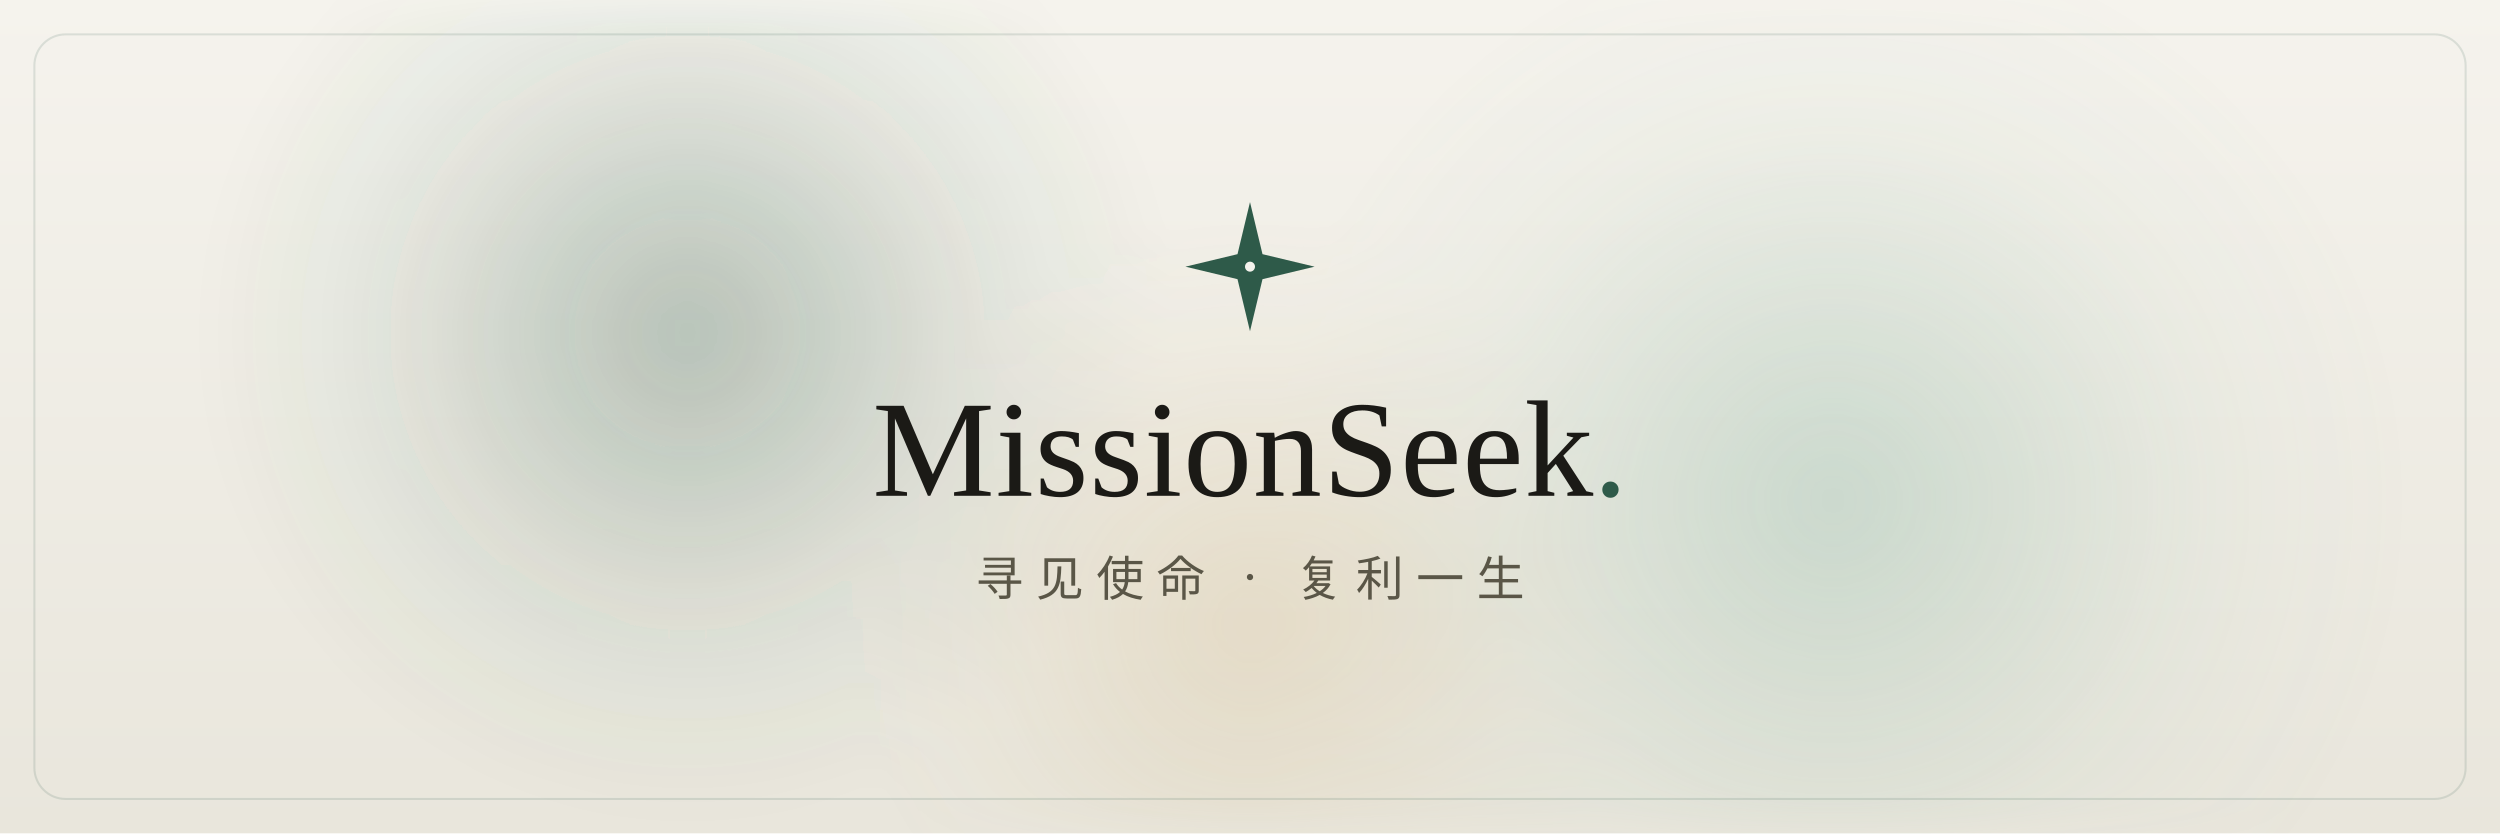
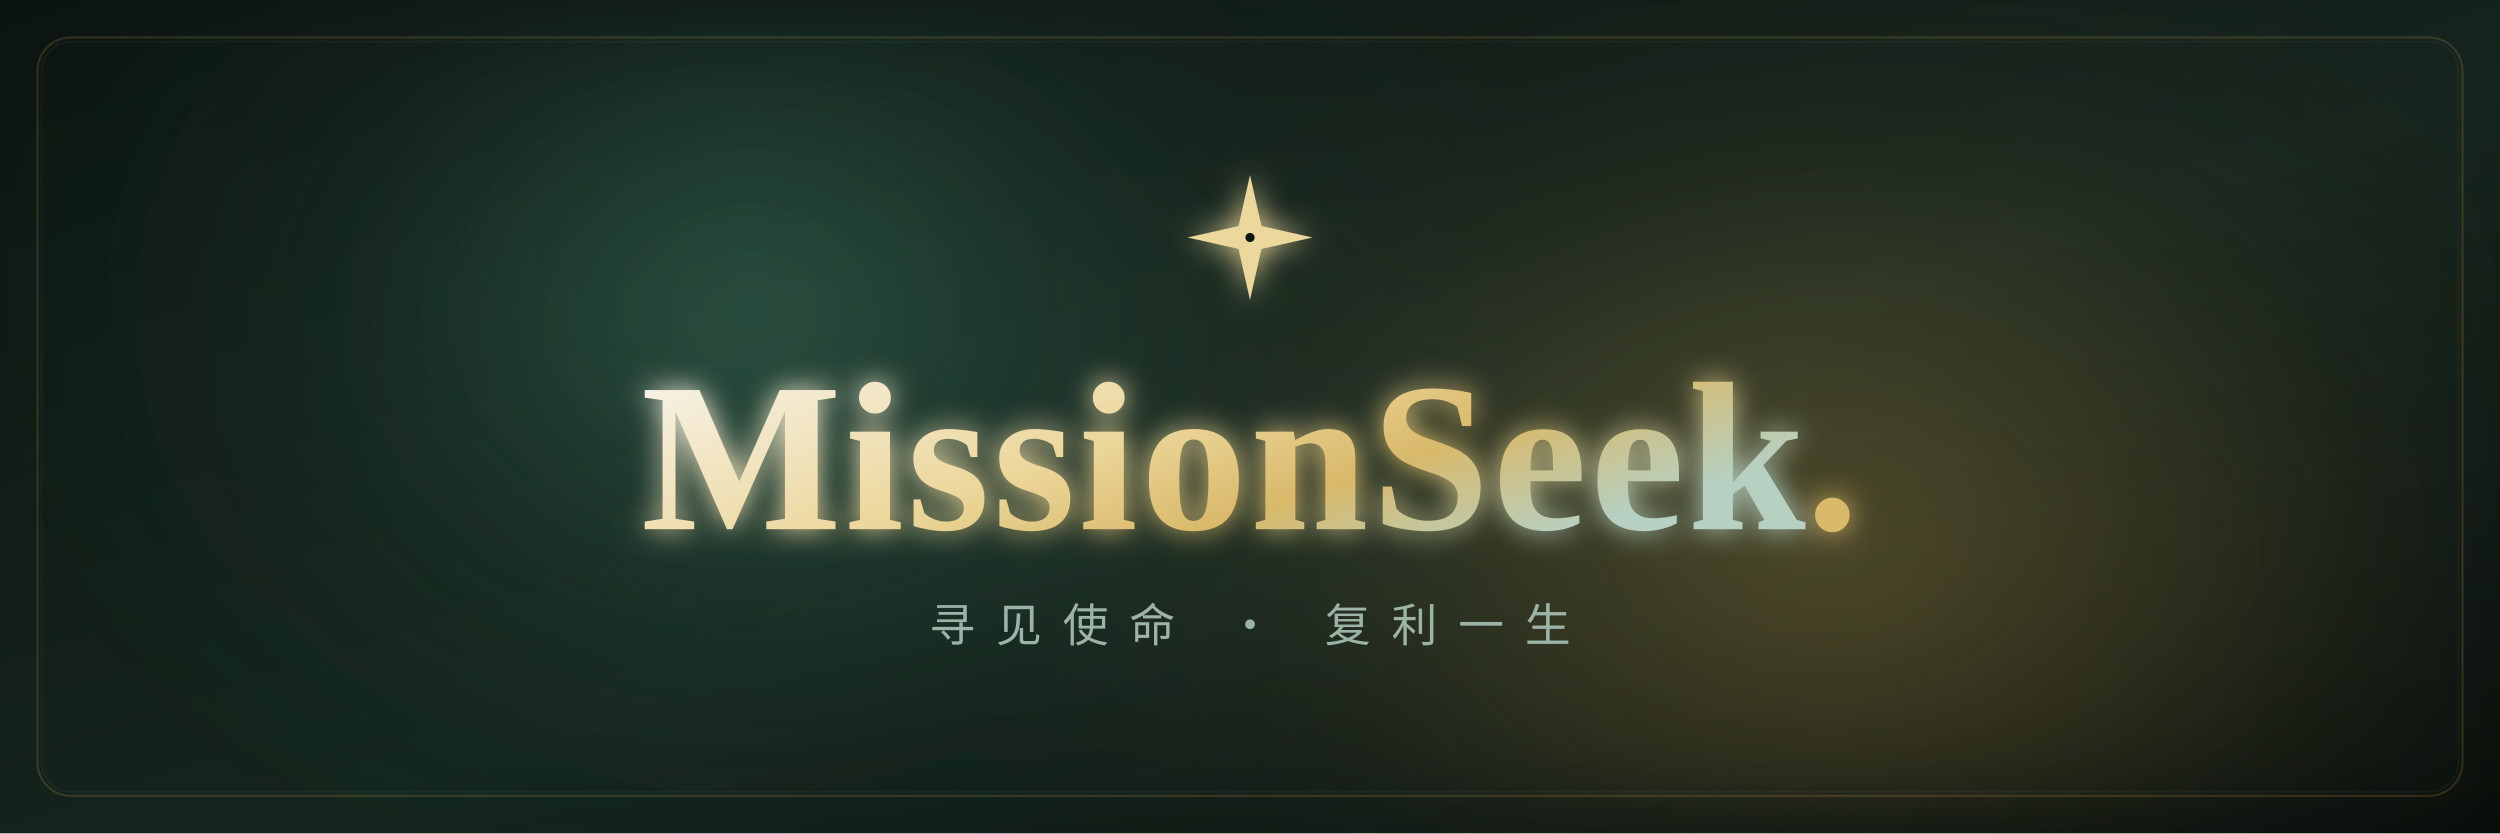
- <svg xmlns="http://www.w3.org/2000/svg" viewBox="0 0 1200 400" width="1200" height="400" font-family="-apple-system,'PingFang SC','Microsoft YaHei',sans-serif" role="img" aria-label="MissionSeek · 寻见使命，复利一生">
+ <svg xmlns="http://www.w3.org/2000/svg" viewBox="0 0 1200 400" width="1200" height="400" font-family="'Lora',Georgia,'Times New Roman','Songti SC',serif" role="img" aria-label="MissionSeek - 寻见使命，复利一生">
  <defs>
-     <linearGradient id="bg" x1="0" y1="0" x2="0" y2="1">
-       <stop offset="0" stop-color="#F5F3ED" />
-       <stop offset="1" stop-color="#E9E6DC" />
+     <linearGradient id="bg" x1="0" y1="0" x2="1" y2="1">
+       <stop offset="0" stop-color="#0C1411" />
+       <stop offset="0.55" stop-color="#15241E" />
+       <stop offset="1" stop-color="#080D0B" />
    </linearGradient>
-     <radialGradient id="auraA" cx="50%" cy="50%" r="50%">
-       <stop offset="0" stop-color="#2E5A49" stop-opacity="0.30" />
-       <stop offset="65%" stop-color="#2E5A49" stop-opacity="0.06" />
+     <linearGradient id="ink" x1="0" y1="0" x2="1" y2="0.35">
+       <stop offset="0" stop-color="#F7F2E7" />
+       <stop offset="0.46" stop-color="#ECD79C" />
+       <stop offset="0.72" stop-color="#D9B96A" />
+       <stop offset="1" stop-color="#B6D0C2" />
+     </linearGradient>
+     <radialGradient id="auraPine" cx="50%" cy="50%" r="50%">
+       <stop offset="0" stop-color="#3E7D64" stop-opacity="0.55" />
+       <stop offset="60%" stop-color="#2E5A49" stop-opacity="0.12" />
      <stop offset="100%" stop-color="#2E5A49" stop-opacity="0" />
    </radialGradient>
-     <radialGradient id="auraB" cx="50%" cy="50%" r="50%">
-       <stop offset="0" stop-color="#84B4A1" stop-opacity="0.34" />
-       <stop offset="65%" stop-color="#84B4A1" stop-opacity="0.06" />
-       <stop offset="100%" stop-color="#84B4A1" stop-opacity="0" />
-     </radialGradient>
-     <radialGradient id="auraC" cx="50%" cy="50%" r="50%">
-       <stop offset="0" stop-color="#C7A86B" stop-opacity="0.22" />
-       <stop offset="70%" stop-color="#C7A86B" stop-opacity="0.04" />
-       <stop offset="100%" stop-color="#C7A86B" stop-opacity="0" />
+     <radialGradient id="auraGold" cx="50%" cy="50%" r="50%">
+       <stop offset="0" stop-color="#C9A24B" stop-opacity="0.34" />
+       <stop offset="65%" stop-color="#C9A24B" stop-opacity="0.05" />
+       <stop offset="100%" stop-color="#C9A24B" stop-opacity="0" />
    </radialGradient>
    <filter id="soft" x="-50%" y="-50%" width="200%" height="200%">
-       <feGaussianBlur stdDeviation="12" />
+       <feGaussianBlur stdDeviation="26" />
+     </filter>
+     <filter id="glow" x="-40%" y="-40%" width="180%" height="180%">
+       <feGaussianBlur stdDeviation="7" result="b" />
+       <feMerge>
+         <feMergeNode in="b" />
+         <feMergeNode in="SourceGraphic" />
+       </feMerge>
    </filter>
  </defs>
  <rect width="1200" height="400" fill="url(#bg)" />
  <g filter="url(#soft)">
-     <circle cx="330" cy="160" r="230" fill="url(#auraA)">
-       <animateTransform attributeName="transform" type="translate" values="0 0; 34 24; -18 12; 0 0" dur="16s" repeatCount="indefinite" />
-       <animate attributeName="opacity" values="0.9;1;0.75;0.9" dur="9s" repeatCount="indefinite" />
-     </circle>
-     <circle cx="880" cy="240" r="270" fill="url(#auraB)">
-       <animateTransform attributeName="transform" type="translate" values="0 0; -30 -20; 16 -10; 0 0" dur="19s" repeatCount="indefinite" />
-       <animate attributeName="opacity" values="0.85;1;0.7;0.85" dur="11s" repeatCount="indefinite" />
-     </circle>
-     <circle cx="600" cy="300" r="190" fill="url(#auraC)">
-       <animateTransform attributeName="transform" type="translate" values="0 0; 22 -16; -22 8; 0 0" dur="22s" repeatCount="indefinite" />
-       <animate attributeName="opacity" values="0.7;0.95;0.6;0.7" dur="13s" repeatCount="indefinite" />
-     </circle>
+     <ellipse cx="360" cy="150" rx="380" ry="300" fill="url(#auraPine)">
+       <animateTransform attributeName="transform" type="translate" values="0 0; 30 18; -14 10; 0 0" dur="18s" repeatCount="indefinite" />
+     </ellipse>
+     <ellipse cx="880" cy="260" rx="420" ry="300" fill="url(#auraGold)">
+       <animateTransform attributeName="transform" type="translate" values="0 0; -26 -16; 14 -8; 0 0" dur="22s" repeatCount="indefinite" />
+     </ellipse>
  </g>
-   <rect x="16.5" y="16.5" width="1167" height="367" rx="15" fill="none" stroke="#2E5A49" stroke-opacity="0.14" />
-   <g transform="translate(600 128)">
-     <path d="M0 -31 L6 -6 L31 0 L6 6 L0 31 L-6 6 L-31 0 L-6 -6 Z" fill="#2E5A49">
-       <animateTransform attributeName="transform" type="scale" values="1;1.13;1" dur="4.5s" repeatCount="indefinite" />
-       <animate attributeName="opacity" values="0.82;1;0.82" dur="4.5s" repeatCount="indefinite" />
+   <rect x="18" y="18" width="1164" height="364" rx="16" fill="none" stroke="#C9A24B" stroke-opacity="0.20" />
+   <rect x="20" y="20" width="1160" height="360" rx="14" fill="none" stroke="#F7F2E7" stroke-opacity="0.04" />
+   <g transform="translate(600 114)" filter="url(#glow)">
+     <path d="M0 -30 L5.5 -5.5 L30 0 L5.5 5.5 L0 30 L-5.5 5.5 L-30 0 L-5.5 -5.5 Z" fill="#ECD79C">
+       <animateTransform attributeName="transform" type="scale" values="1;1.12;1" dur="4.5s" repeatCount="indefinite" />
+       <animate attributeName="opacity" values="0.85;1;0.85" dur="4.5s" repeatCount="indefinite" />
    </path>
-     <circle r="2.4" fill="#F5F3ED" />
+     <circle r="2.2" fill="#0C1411" />
  </g>
-   <text x="600" y="238" text-anchor="middle" font-family="Georgia,'Times New Roman','Songti SC',serif" font-size="66" font-weight="500" fill="#1B1A16" letter-spacing="0.5">MissionSeek<tspan fill="#2E5A49">.</tspan>
+   <text x="600" y="254" text-anchor="middle" font-size="102" font-weight="600" letter-spacing="1.5" fill="url(#ink)" filter="url(#glow)">MissionSeek<tspan fill="#D9B96A">.</tspan>
  </text>
-   <text x="600" y="286" text-anchor="middle" font-size="23" fill="#5A5647" letter-spacing="6">寻见使命 · 复利一生</text>
+   <text x="600" y="308" text-anchor="middle" font-family="-apple-system,'PingFang SC','Noto Sans CJK SC','Microsoft YaHei',sans-serif" font-size="22" letter-spacing="10" fill="#9CB3A7">寻见使命 · 复利一生</text>
</svg>
